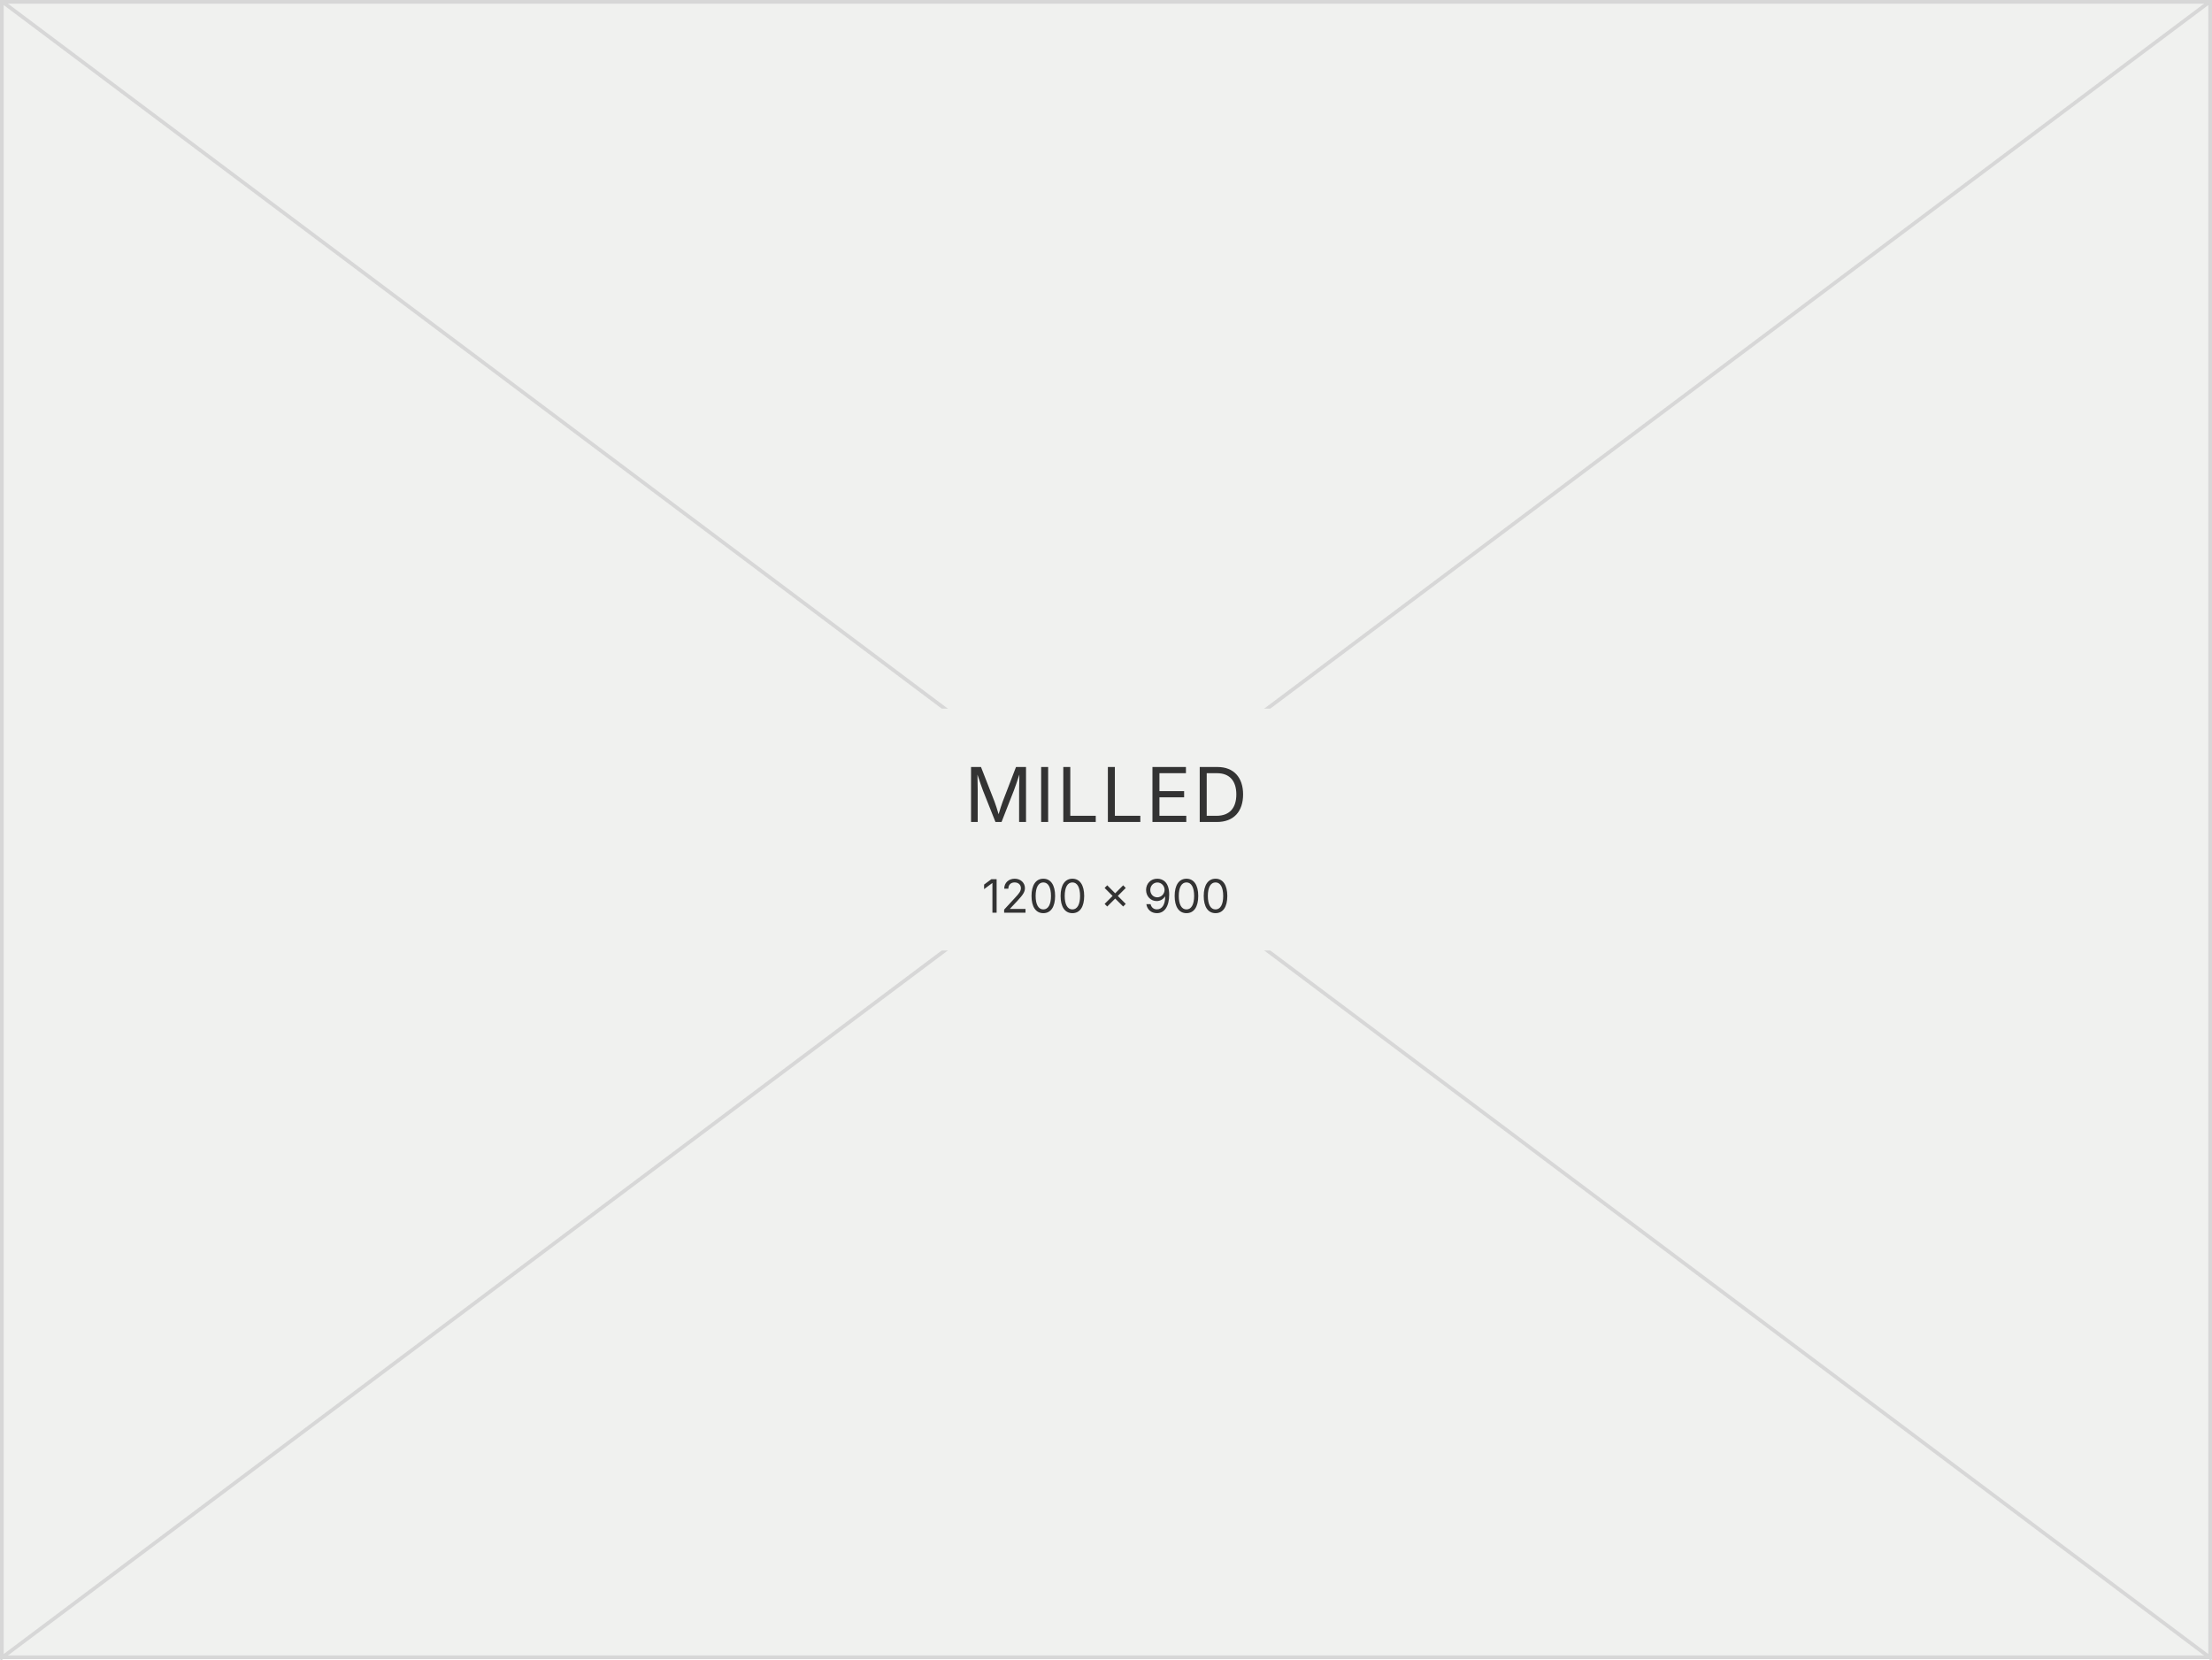
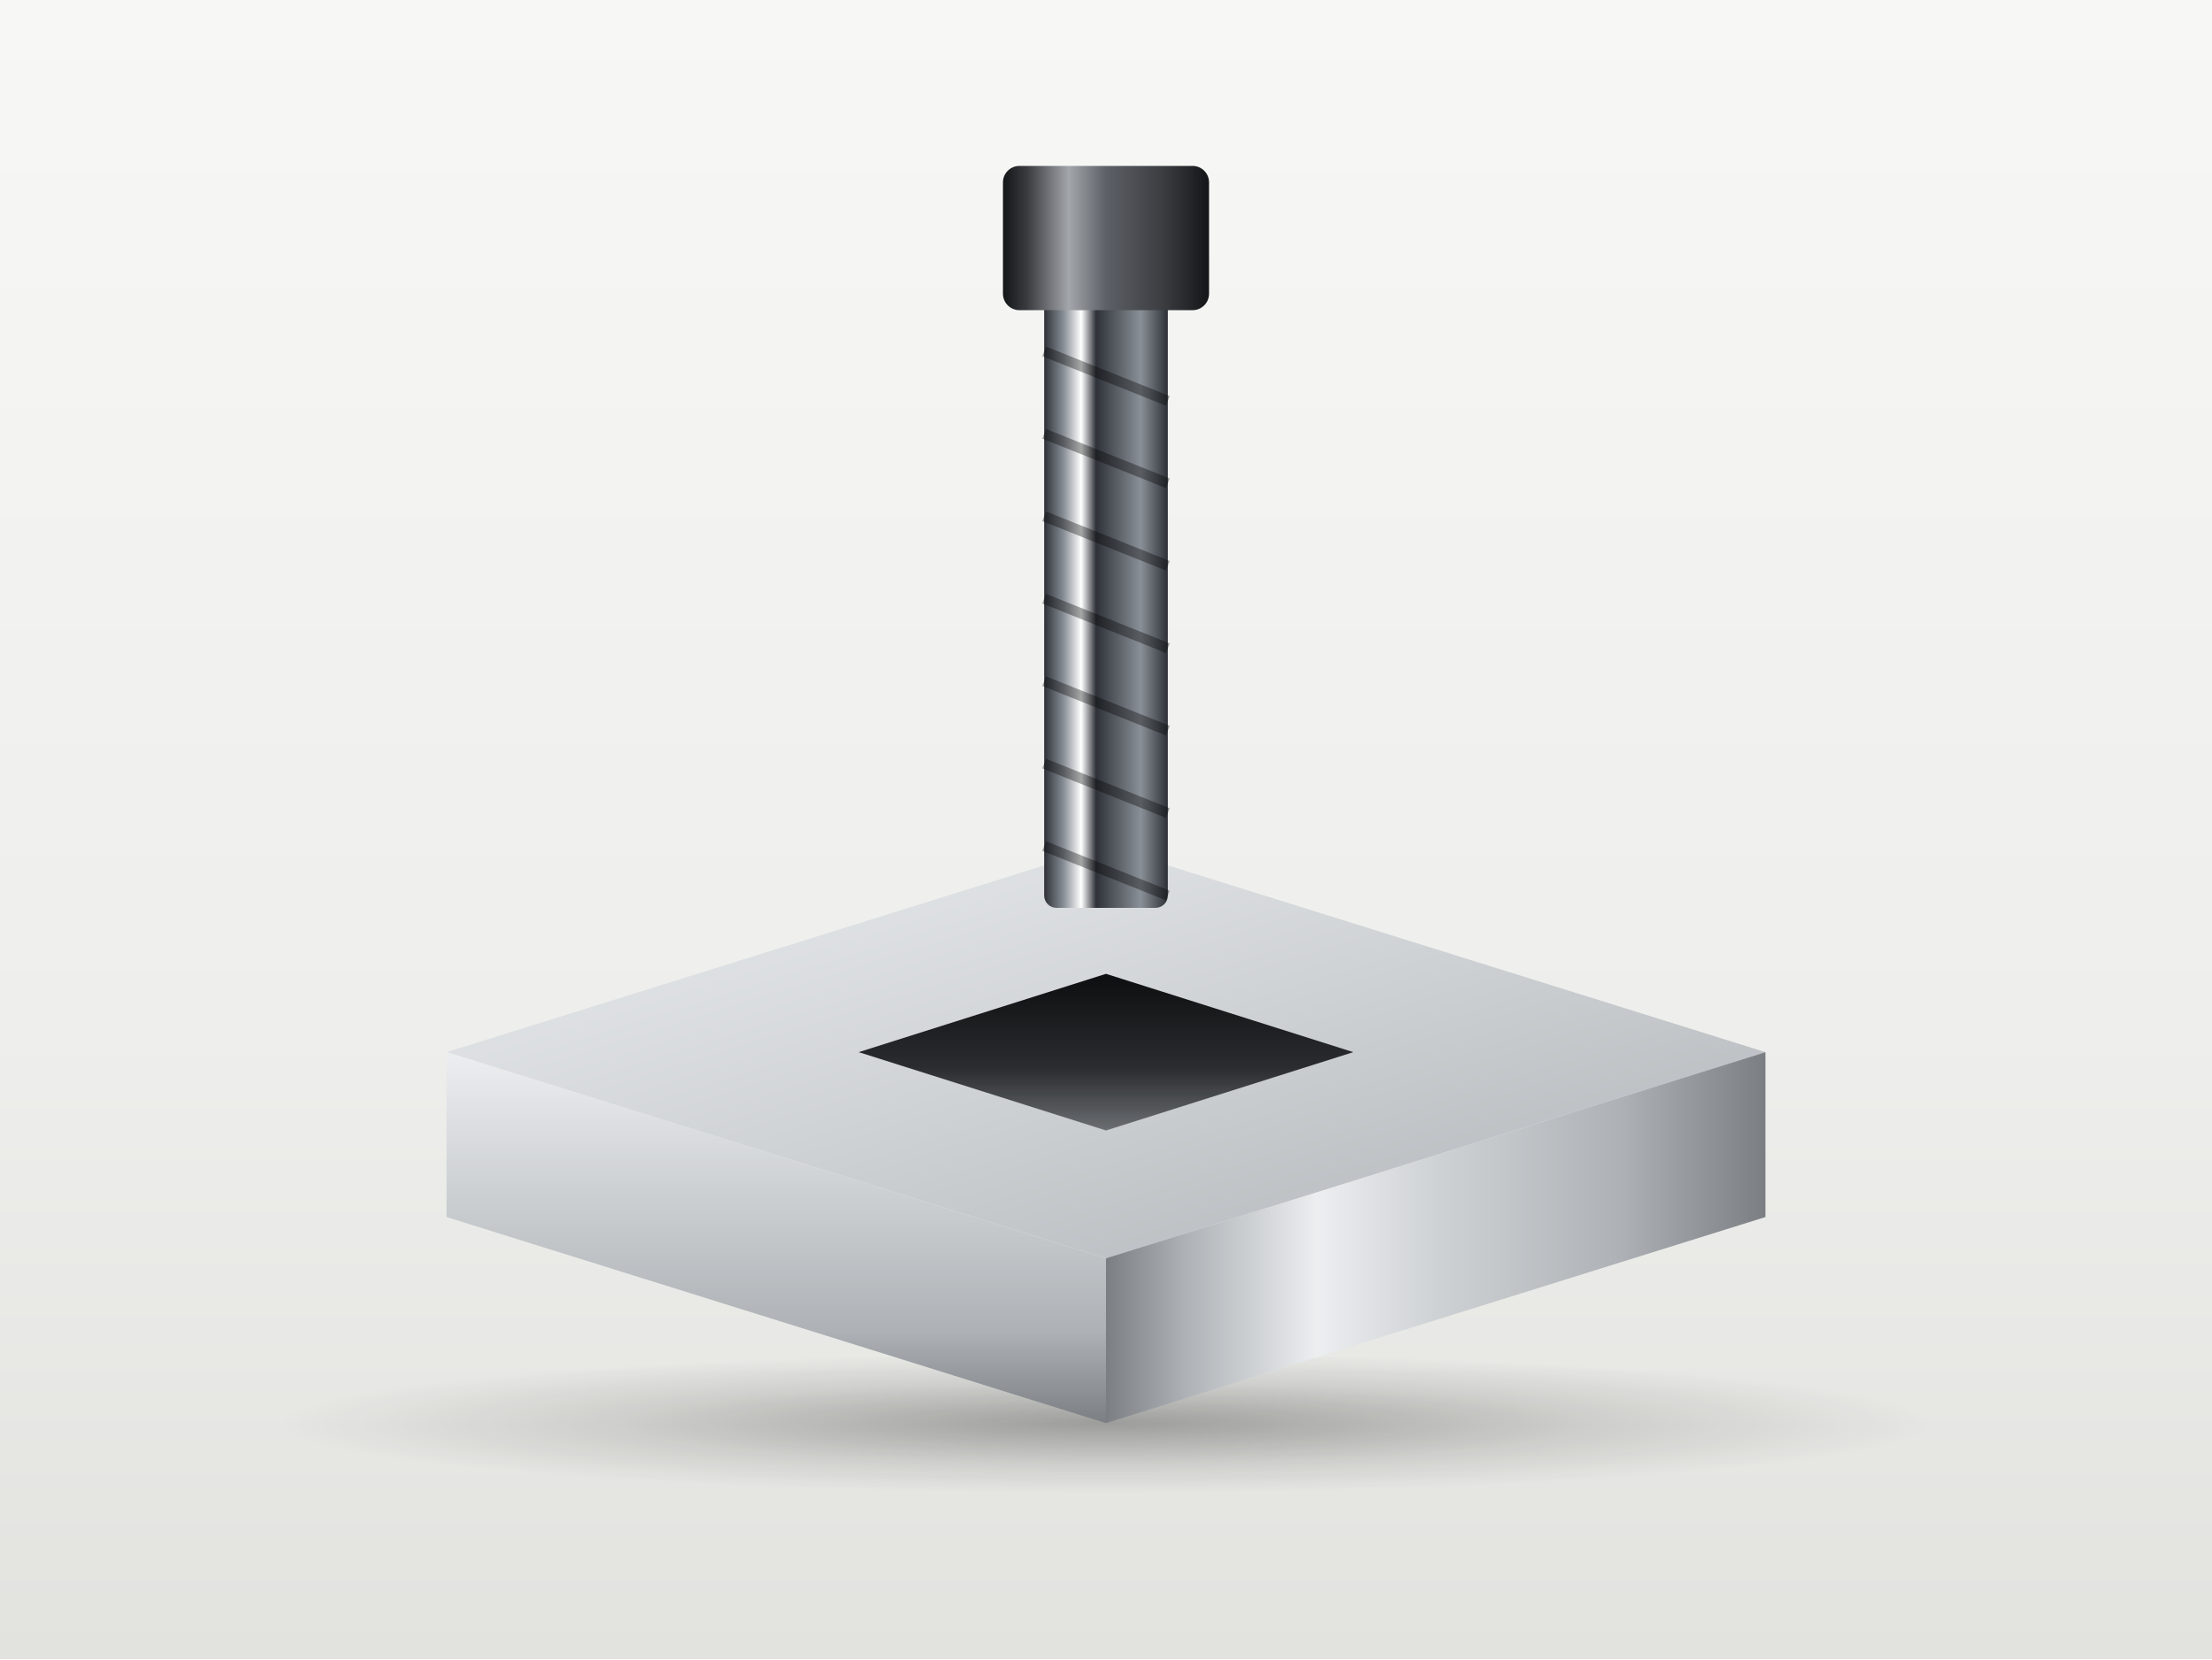
<svg xmlns="http://www.w3.org/2000/svg" width="1200" height="900" viewBox="0 0 1200 900">
-   <rect width="1200" height="900" fill="#f0f1ef" />
-   <path d="M0 0L1200 900M1200 0L0 900" stroke="#d7d7d7" stroke-width="2" />
-   <rect x="1" y="1" width="1198" height="898" fill="none" stroke="#d7d7d7" stroke-width="2" />
-   <rect x="231" y="384.4" width="738" height="131.2" fill="#f0f1ef" />
-   <g font-family="Inter, Helvetica, Arial, sans-serif" fill="#333333" text-anchor="middle">
-     <text x="600" y="445.9" font-size="41" letter-spacing="1">MILLED</text>
-     <text x="600" y="495.1" font-size="25">1200 × 900</text>
+   <defs>
+     <linearGradient id="cyl-raw" x1="0" x2="1" y1="0" y2="0">
+       <stop offset="0" stop-color="#45484c" />
+       <stop offset="0.12" stop-color="#7d8186" />
+       <stop offset="0.32" stop-color="#d4d7da" />
+       <stop offset="0.5" stop-color="#a9adb1" />
+       <stop offset="0.78" stop-color="#7d8186" />
+       <stop offset="1" stop-color="#45484c" />
+     </linearGradient>
+     <linearGradient id="flat-raw" x1="0" x2="0" y1="0" y2="1">
+       <stop offset="0" stop-color="#d4d7da" />
+       <stop offset="0.35" stop-color="#a9adb1" />
+       <stop offset="0.75" stop-color="#7d8186" />
+       <stop offset="1" stop-color="#45484c" />
+     </linearGradient>
+     <linearGradient id="top-raw" x1="0" x2="1" y1="0" y2="1">
+       <stop offset="0" stop-color="#d4d7da" />
+       <stop offset="0.5" stop-color="#a9adb1" />
+       <stop offset="1" stop-color="#7d8186" />
+     </linearGradient>
+     <radialGradient id="rad-raw" cx="0.36" cy="0.3" r="0.8">
+       <stop offset="0" stop-color="#d4d7da" />
+       <stop offset="0.35" stop-color="#a9adb1" />
+       <stop offset="0.75" stop-color="#7d8186" />
+       <stop offset="1" stop-color="#45484c" />
+     </radialGradient>
+     <linearGradient id="cyl-brushed" x1="0" x2="1" y1="0" y2="0">
+       <stop offset="0" stop-color="#7b7f84" />
+       <stop offset="0.12" stop-color="#aeb2b6" />
+       <stop offset="0.32" stop-color="#eceef0" />
+       <stop offset="0.5" stop-color="#cfd2d5" />
+       <stop offset="0.78" stop-color="#aeb2b6" />
+       <stop offset="1" stop-color="#7b7f84" />
+     </linearGradient>
+     <linearGradient id="flat-brushed" x1="0" x2="0" y1="0" y2="1">
+       <stop offset="0" stop-color="#eceef0" />
+       <stop offset="0.35" stop-color="#cfd2d5" />
+       <stop offset="0.75" stop-color="#aeb2b6" />
+       <stop offset="1" stop-color="#7b7f84" />
+     </linearGradient>
+     <linearGradient id="top-brushed" x1="0" x2="1" y1="0" y2="1">
+       <stop offset="0" stop-color="#eceef0" />
+       <stop offset="0.5" stop-color="#cfd2d5" />
+       <stop offset="1" stop-color="#aeb2b6" />
+     </linearGradient>
+     <radialGradient id="rad-brushed" cx="0.36" cy="0.3" r="0.8">
+       <stop offset="0" stop-color="#eceef0" />
+       <stop offset="0.35" stop-color="#cfd2d5" />
+       <stop offset="0.75" stop-color="#aeb2b6" />
+       <stop offset="1" stop-color="#7b7f84" />
+     </radialGradient>
+     <linearGradient id="cyl-polished" x1="0" x2="1" y1="0" y2="0">
+       <stop offset="0" stop-color="#2e3238" />
+       <stop offset="0.16" stop-color="#8a9097" />
+       <stop offset="0.3" stop-color="#ffffff" />
+       <stop offset="0.42" stop-color="#2e3238" />
+       <stop offset="0.78" stop-color="#8a9097" />
+       <stop offset="1" stop-color="#2e3238" />
+     </linearGradient>
+     <linearGradient id="flat-polished" x1="0" x2="0" y1="0" y2="1">
+       <stop offset="0" stop-color="#ffffff" />
+       <stop offset="0.35" stop-color="#c9ced3" />
+       <stop offset="0.55" stop-color="#8a9097" />
+       <stop offset="1" stop-color="#2e3238" />
+     </linearGradient>
+     <linearGradient id="top-polished" x1="0" x2="1" y1="0" y2="1">
+       <stop offset="0" stop-color="#ffffff" />
+       <stop offset="0.5" stop-color="#c9ced3" />
+       <stop offset="1" stop-color="#8a9097" />
+     </linearGradient>
+     <radialGradient id="rad-polished" cx="0.36" cy="0.3" r="0.8">
+       <stop offset="0" stop-color="#ffffff" />
+       <stop offset="0.35" stop-color="#c9ced3" />
+       <stop offset="0.75" stop-color="#8a9097" />
+       <stop offset="1" stop-color="#2e3238" />
+     </radialGradient>
+     <linearGradient id="cyl-ti" x1="0" x2="1" y1="0" y2="0">
+       <stop offset="0" stop-color="#4a453e" />
+       <stop offset="0.12" stop-color="#857d71" />
+       <stop offset="0.32" stop-color="#d6cfc3" />
+       <stop offset="0.5" stop-color="#aaa194" />
+       <stop offset="0.78" stop-color="#857d71" />
+       <stop offset="1" stop-color="#4a453e" />
+     </linearGradient>
+     <linearGradient id="flat-ti" x1="0" x2="0" y1="0" y2="1">
+       <stop offset="0" stop-color="#d6cfc3" />
+       <stop offset="0.35" stop-color="#aaa194" />
+       <stop offset="0.75" stop-color="#857d71" />
+       <stop offset="1" stop-color="#4a453e" />
+     </linearGradient>
+     <linearGradient id="top-ti" x1="0" x2="1" y1="0" y2="1">
+       <stop offset="0" stop-color="#d6cfc3" />
+       <stop offset="0.5" stop-color="#aaa194" />
+       <stop offset="1" stop-color="#857d71" />
+     </linearGradient>
+     <radialGradient id="rad-ti" cx="0.36" cy="0.3" r="0.8">
+       <stop offset="0" stop-color="#d6cfc3" />
+       <stop offset="0.35" stop-color="#aaa194" />
+       <stop offset="0.75" stop-color="#857d71" />
+       <stop offset="1" stop-color="#4a453e" />
+     </radialGradient>
+     <linearGradient id="cyl-green" x1="0" x2="1" y1="0" y2="0">
+       <stop offset="0" stop-color="#0c3d1e" />
+       <stop offset="0.12" stop-color="#1f7a3d" />
+       <stop offset="0.32" stop-color="#8fd0a3" />
+       <stop offset="0.5" stop-color="#3d9a5a" />
+       <stop offset="0.78" stop-color="#1f7a3d" />
+       <stop offset="1" stop-color="#0c3d1e" />
+     </linearGradient>
+     <linearGradient id="flat-green" x1="0" x2="0" y1="0" y2="1">
+       <stop offset="0" stop-color="#8fd0a3" />
+       <stop offset="0.35" stop-color="#3d9a5a" />
+       <stop offset="0.75" stop-color="#1f7a3d" />
+       <stop offset="1" stop-color="#0c3d1e" />
+     </linearGradient>
+     <linearGradient id="top-green" x1="0" x2="1" y1="0" y2="1">
+       <stop offset="0" stop-color="#8fd0a3" />
+       <stop offset="0.5" stop-color="#3d9a5a" />
+       <stop offset="1" stop-color="#1f7a3d" />
+     </linearGradient>
+     <radialGradient id="rad-green" cx="0.36" cy="0.3" r="0.8">
+       <stop offset="0" stop-color="#8fd0a3" />
+       <stop offset="0.35" stop-color="#3d9a5a" />
+       <stop offset="0.75" stop-color="#1f7a3d" />
+       <stop offset="1" stop-color="#0c3d1e" />
+     </radialGradient>
+     <linearGradient id="cyl-red" x1="0" x2="1" y1="0" y2="0">
+       <stop offset="0" stop-color="#5c0f13" />
+       <stop offset="0.12" stop-color="#b3262d" />
+       <stop offset="0.32" stop-color="#f0a0a3" />
+       <stop offset="0.5" stop-color="#cf4a50" />
+       <stop offset="0.78" stop-color="#b3262d" />
+       <stop offset="1" stop-color="#5c0f13" />
+     </linearGradient>
+     <linearGradient id="flat-red" x1="0" x2="0" y1="0" y2="1">
+       <stop offset="0" stop-color="#f0a0a3" />
+       <stop offset="0.35" stop-color="#cf4a50" />
+       <stop offset="0.75" stop-color="#b3262d" />
+       <stop offset="1" stop-color="#5c0f13" />
+     </linearGradient>
+     <linearGradient id="top-red" x1="0" x2="1" y1="0" y2="1">
+       <stop offset="0" stop-color="#f0a0a3" />
+       <stop offset="0.5" stop-color="#cf4a50" />
+       <stop offset="1" stop-color="#b3262d" />
+     </linearGradient>
+     <radialGradient id="rad-red" cx="0.36" cy="0.3" r="0.8">
+       <stop offset="0" stop-color="#f0a0a3" />
+       <stop offset="0.35" stop-color="#cf4a50" />
+       <stop offset="0.75" stop-color="#b3262d" />
+       <stop offset="1" stop-color="#5c0f13" />
+     </radialGradient>
+     <linearGradient id="cyl-black" x1="0" x2="1" y1="0" y2="0">
+       <stop offset="0" stop-color="#050506" />
+       <stop offset="0.12" stop-color="#1c1d20" />
+       <stop offset="0.32" stop-color="#8a8d92" />
+       <stop offset="0.5" stop-color="#34363a" />
+       <stop offset="0.78" stop-color="#1c1d20" />
+       <stop offset="1" stop-color="#050506" />
+     </linearGradient>
+     <linearGradient id="flat-black" x1="0" x2="0" y1="0" y2="1">
+       <stop offset="0" stop-color="#8a8d92" />
+       <stop offset="0.35" stop-color="#34363a" />
+       <stop offset="0.75" stop-color="#1c1d20" />
+       <stop offset="1" stop-color="#050506" />
+     </linearGradient>
+     <linearGradient id="top-black" x1="0" x2="1" y1="0" y2="1">
+       <stop offset="0" stop-color="#8a8d92" />
+       <stop offset="0.5" stop-color="#34363a" />
+       <stop offset="1" stop-color="#1c1d20" />
+     </linearGradient>
+     <radialGradient id="rad-black" cx="0.36" cy="0.3" r="0.8">
+       <stop offset="0" stop-color="#8a8d92" />
+       <stop offset="0.35" stop-color="#34363a" />
+       <stop offset="0.75" stop-color="#1c1d20" />
+       <stop offset="1" stop-color="#050506" />
+     </radialGradient>
+     <linearGradient id="cyl-bolt" x1="0" x2="1" y1="0" y2="0">
+       <stop offset="0" stop-color="#141517" />
+       <stop offset="0.12" stop-color="#3a3c40" />
+       <stop offset="0.32" stop-color="#a3a6ab" />
+       <stop offset="0.5" stop-color="#5d6066" />
+       <stop offset="0.78" stop-color="#3a3c40" />
+       <stop offset="1" stop-color="#141517" />
+     </linearGradient>
+     <linearGradient id="flat-bolt" x1="0" x2="0" y1="0" y2="1">
+       <stop offset="0" stop-color="#a3a6ab" />
+       <stop offset="0.35" stop-color="#5d6066" />
+       <stop offset="0.75" stop-color="#3a3c40" />
+       <stop offset="1" stop-color="#141517" />
+     </linearGradient>
+     <linearGradient id="top-bolt" x1="0" x2="1" y1="0" y2="1">
+       <stop offset="0" stop-color="#a3a6ab" />
+       <stop offset="0.5" stop-color="#5d6066" />
+       <stop offset="1" stop-color="#3a3c40" />
+     </linearGradient>
+     <radialGradient id="rad-bolt" cx="0.36" cy="0.3" r="0.8">
+       <stop offset="0" stop-color="#a3a6ab" />
+       <stop offset="0.35" stop-color="#5d6066" />
+       <stop offset="0.75" stop-color="#3a3c40" />
+       <stop offset="1" stop-color="#141517" />
+     </radialGradient>
+     <radialGradient id="bore" cx="0.5" cy="0.62" r="0.6">
+       <stop offset="0" stop-color="#5a5d61" />
+       <stop offset="0.7" stop-color="#1e2022" />
+       <stop offset="1" stop-color="#0c0d0e" />
+     </radialGradient>
+     <linearGradient id="hole" x1="0" x2="0" y1="0" y2="1">
+       <stop offset="0" stop-color="#0d0e0f" />
+       <stop offset="0.6" stop-color="#2a2c2f" />
+       <stop offset="1" stop-color="#6b6e72" />
+     </linearGradient>
+     <radialGradient id="shadow">
+       <stop offset="0" stop-color="#000" stop-opacity="0.32" />
+       <stop offset="0.6" stop-color="#000" stop-opacity="0.1" />
+       <stop offset="1" stop-color="#000" stop-opacity="0" />
+     </radialGradient>
+     <linearGradient id="studio" x1="0" x2="0" y1="0" y2="1">
+       <stop offset="0" stop-color="#f7f8f6" />
+       <stop offset="0.62" stop-color="#eeefec" />
+       <stop offset="1" stop-color="#e2e3df" />
+     </linearGradient>
+     <linearGradient id="bench" x1="0" x2="0" y1="0" y2="1">
+       <stop offset="0" stop-color="#d8d2c8" />
+       <stop offset="0.04" stop-color="#cfc8bc" />
+       <stop offset="1" stop-color="#b9b1a4" />
+     </linearGradient>
+   </defs>
+   <rect width="1200" height="900" fill="url(#studio)" />
+   <g transform="translate(18.63354 -10.62112) scale(1.118012) rotate(0 520 412)">
+     <ellipse cx="520" cy="700" rx="400" ry="34" fill="url(#shadow)" />
+     <path d="M200 520 L520 420 L840 520 L520 620 Z" fill="url(#top-brushed)" />
+     <path d="M200 520 L520 620 L520 700 L200 600 Z" fill="url(#flat-brushed)" />
+     <path d="M520 620 L840 520 L840 600 L520 700 Z" fill="url(#cyl-brushed)" />
+     <path d="M400 520 L520 482 L640 520 L520 558 Z" fill="url(#hole)" />
+     <rect x="490" y="150" width="60" height="300" rx="6" fill="url(#cyl-polished)" />
+     <line x1="490" y1="180" x2="550" y2="204" stroke="#000" stroke-opacity="0.35" stroke-width="5" />
+     <line x1="490" y1="220" x2="550" y2="244" stroke="#000" stroke-opacity="0.35" stroke-width="5" />
+     <line x1="490" y1="260" x2="550" y2="284" stroke="#000" stroke-opacity="0.35" stroke-width="5" />
+     <line x1="490" y1="300" x2="550" y2="324" stroke="#000" stroke-opacity="0.35" stroke-width="5" />
+     <line x1="490" y1="340" x2="550" y2="364" stroke="#000" stroke-opacity="0.35" stroke-width="5" />
+     <line x1="490" y1="380" x2="550" y2="404" stroke="#000" stroke-opacity="0.35" stroke-width="5" />
+     <line x1="490" y1="420" x2="550" y2="444" stroke="#000" stroke-opacity="0.35" stroke-width="5" />
+     <rect x="470" y="90" width="100" height="70" rx="8" fill="url(#cyl-bolt)" />
  </g>
</svg>
